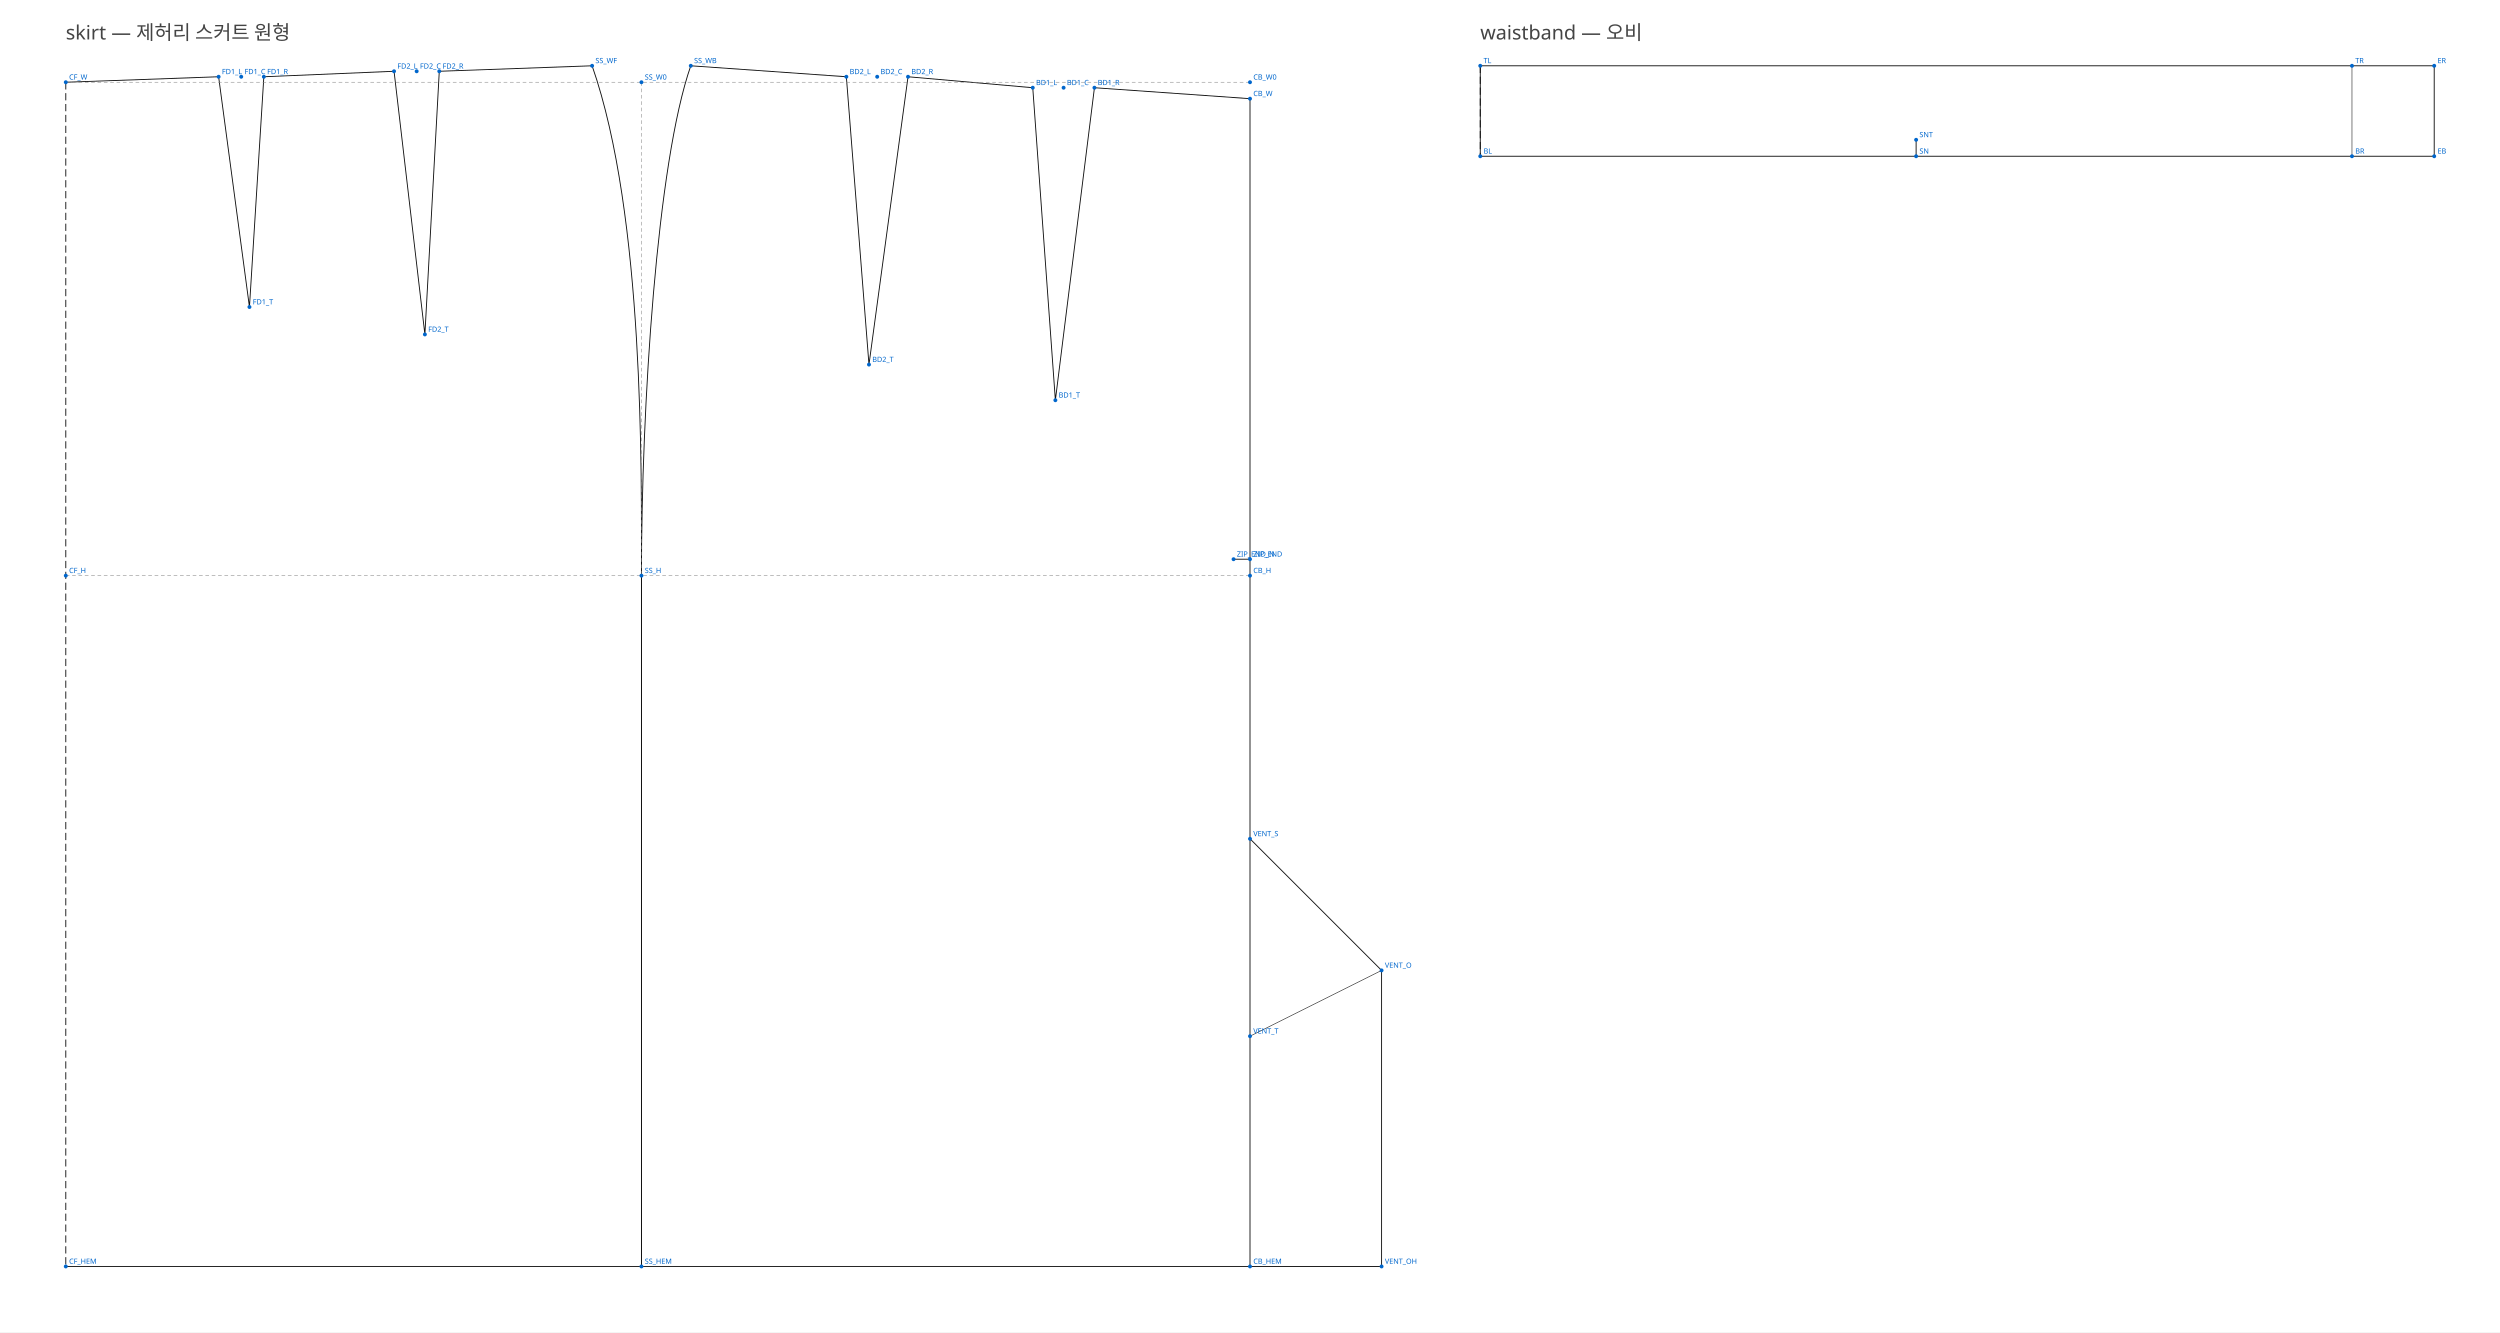
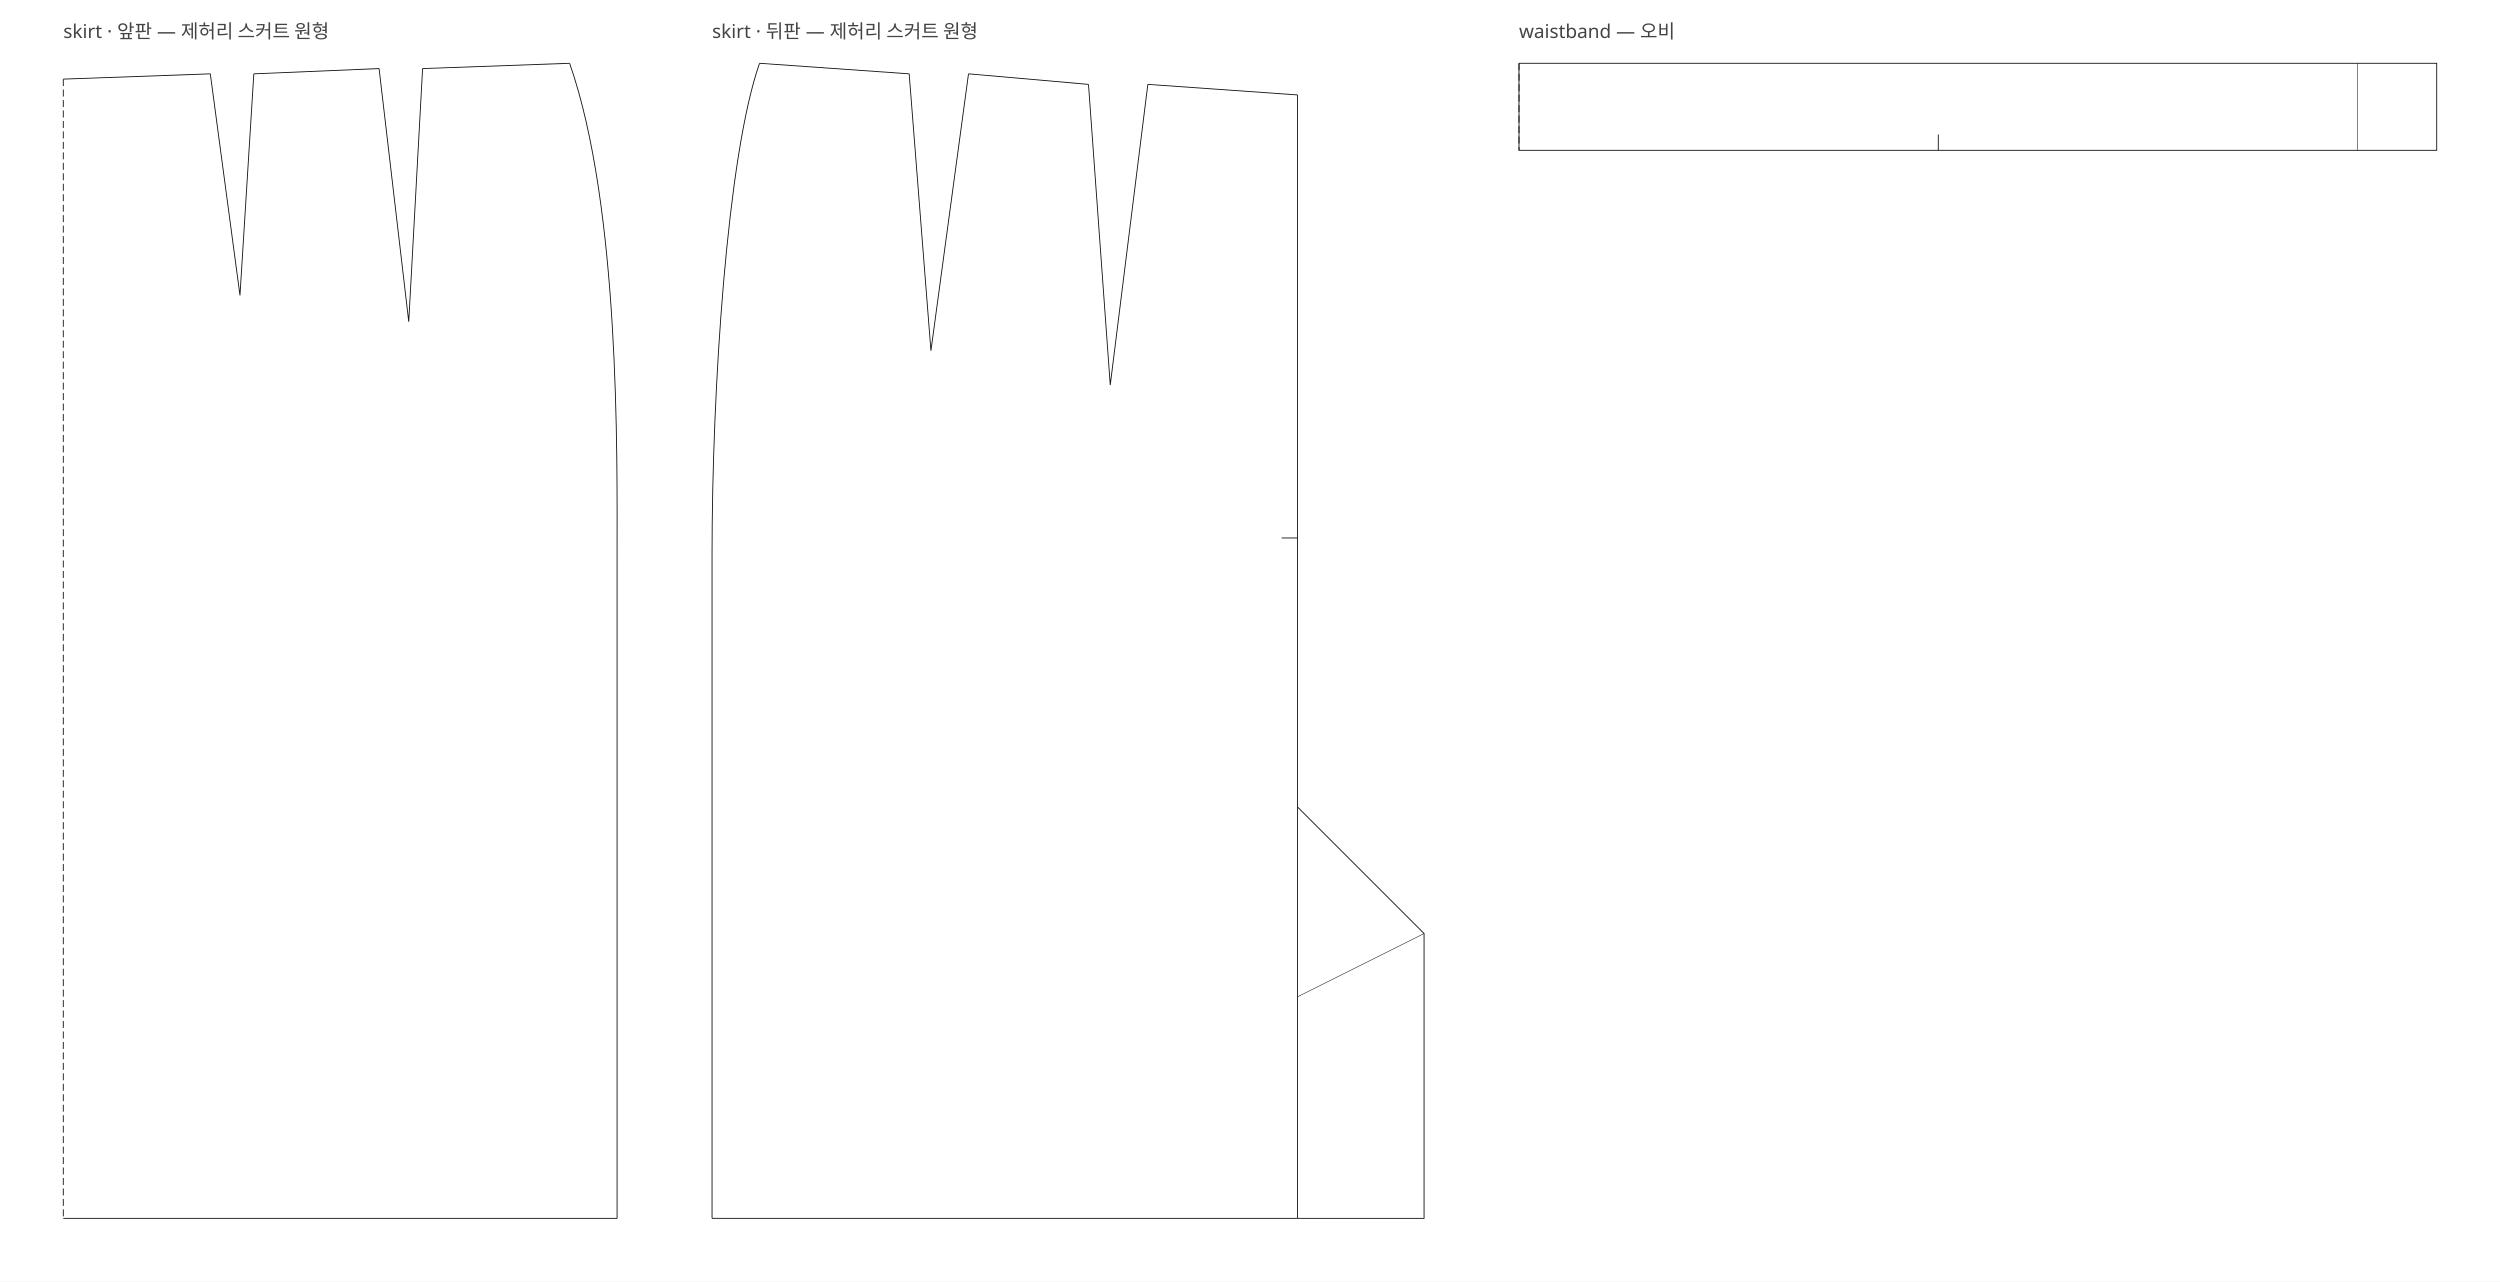
- <svg xmlns="http://www.w3.org/2000/svg" width="965.2mm" height="514.35mm" viewBox="0 0 965.2 514.35">
+ <svg xmlns="http://www.w3.org/2000/svg" width="1003.312mm" height="514.35mm" viewBox="0 0 1003.312 514.35">
  <rect width="100%" height="100%" fill="white" />
-   <g id="skirt">
+   <g id="skirt · 앞판">
    <g id="outline" fill="none" stroke="#111" stroke-width="0.35">
      <path d="M25.4 31.75L84.402 29.633" />
      <path d="M101.865 29.633L152.135 27.517" />
      <path d="M169.598 27.517L228.6 25.4" />
      <path d="M228.6 25.4C248.853 83.267 247.65 182.696 247.65 222.25" />
      <path d="M247.65 222.25L247.65 488.95" />
      <path d="M25.4 488.95L247.65 488.95" />
-       <path d="M482.6 38.1L482.6 488.95" />
-       <path d="M482.6 38.1L422.54 33.867" />
-       <path d="M398.727 33.867L350.573 29.633" />
-       <path d="M326.76 29.633L266.7 25.4" />
-       <path d="M266.7 25.4C253.633 62.733 247.65 156.986 247.65 222.25" />
-       <path d="M247.65 222.25L247.65 488.95" />
-       <path d="M247.65 488.95L482.6 488.95" />
-       <path d="M482.6 323.85L533.4 374.65L533.4 488.95L482.6 488.95" />
    </g>
    <g id="dart" fill="none" stroke="#111" stroke-width="0.35">
      <path d="M84.402 29.633L96.308 118.533L101.865 29.633" />
      <path d="M152.135 27.517L164.042 129.117L169.598 27.517" />
-       <path d="M398.727 33.867L407.458 154.517L422.54 33.867" />
-       <path d="M326.76 29.633L335.492 140.758L350.573 29.633" />
-     </g>
-     <g id="construction" fill="none" stroke="#888" stroke-width="0.21" stroke-dasharray="1.4,1.05">
-       <path d="M25.4 31.75L482.6 31.75" />
-       <path d="M25.4 222.25L482.6 222.25" />
-       <path d="M247.65 31.75L247.65 222.25" />
-     </g>
-     <g id="mark" fill="none" stroke="#111" stroke-width="0.21">
-       <path d="M482.6 400.05L533.4 374.65" />
-     </g>
-     <g id="notch" fill="none" stroke="#111" stroke-width="0.35">
-       <path d="M482.6 215.9L476.25 215.9" />
    </g>
    <g id="fold" fill="none" stroke="#111" stroke-width="0.35" stroke-dasharray="2.8,1.4">
      <path d="M25.4 31.75L25.4 488.95" />
    </g>
-     <g id="points" font-size="2.794" font-family="sans-serif" fill="#06c">
-       <circle cx="25.4" cy="31.75" r="0.762" fill="#06c" />
-       <text x="26.67" y="30.734">CF_W</text>
-       <circle cx="247.65" cy="31.75" r="0.762" fill="#06c" />
-       <text x="248.92" y="30.734">SS_W0</text>
-       <circle cx="482.6" cy="31.75" r="0.762" fill="#06c" />
-       <text x="483.87" y="30.734">CB_W0</text>
-       <circle cx="25.4" cy="222.25" r="0.762" fill="#06c" />
-       <text x="26.67" y="221.234">CF_H</text>
-       <circle cx="247.65" cy="222.25" r="0.762" fill="#06c" />
-       <text x="248.92" y="221.234">SS_H</text>
-       <circle cx="482.6" cy="222.25" r="0.762" fill="#06c" />
-       <text x="483.87" y="221.234">CB_H</text>
-       <circle cx="25.4" cy="488.95" r="0.762" fill="#06c" />
-       <text x="26.67" y="487.934">CF_HEM</text>
-       <circle cx="247.65" cy="488.95" r="0.762" fill="#06c" />
-       <text x="248.92" y="487.934">SS_HEM</text>
-       <circle cx="482.6" cy="488.95" r="0.762" fill="#06c" />
-       <text x="483.87" y="487.934">CB_HEM</text>
-       <circle cx="228.6" cy="25.4" r="0.762" fill="#06c" />
-       <text x="229.87" y="24.384">SS_WF</text>
-       <circle cx="266.7" cy="25.4" r="0.762" fill="#06c" />
-       <text x="267.97" y="24.384">SS_WB</text>
-       <circle cx="482.6" cy="38.1" r="0.762" fill="#06c" />
-       <text x="483.87" y="37.084">CB_W</text>
-       <circle cx="93.133" cy="29.633" r="0.762" fill="#06c" />
-       <text x="94.403" y="28.617">FD1_C</text>
-       <circle cx="84.402" cy="29.633" r="0.762" fill="#06c" />
-       <text x="85.672" y="28.617">FD1_L</text>
-       <circle cx="101.865" cy="29.633" r="0.762" fill="#06c" />
-       <text x="103.135" y="28.617">FD1_R</text>
-       <circle cx="96.308" cy="118.533" r="0.762" fill="#06c" />
-       <text x="97.578" y="117.517">FD1_T</text>
-       <circle cx="160.867" cy="27.517" r="0.762" fill="#06c" />
-       <text x="162.137" y="26.501">FD2_C</text>
-       <circle cx="152.135" cy="27.517" r="0.762" fill="#06c" />
-       <text x="153.405" y="26.501">FD2_L</text>
-       <circle cx="169.598" cy="27.517" r="0.762" fill="#06c" />
-       <text x="170.868" y="26.501">FD2_R</text>
-       <circle cx="164.042" cy="129.117" r="0.762" fill="#06c" />
-       <text x="165.312" y="128.101">FD2_T</text>
-       <circle cx="410.633" cy="33.867" r="0.762" fill="#06c" />
-       <text x="411.903" y="32.851">BD1_C</text>
-       <circle cx="398.727" cy="33.867" r="0.762" fill="#06c" />
-       <text x="399.997" y="32.851">BD1_L</text>
-       <circle cx="422.54" cy="33.867" r="0.762" fill="#06c" />
-       <text x="423.81" y="32.851">BD1_R</text>
-       <circle cx="407.458" cy="154.517" r="0.762" fill="#06c" />
-       <text x="408.728" y="153.501">BD1_T</text>
-       <circle cx="338.667" cy="29.633" r="0.762" fill="#06c" />
-       <text x="339.937" y="28.617">BD2_C</text>
-       <circle cx="326.76" cy="29.633" r="0.762" fill="#06c" />
-       <text x="328.03" y="28.617">BD2_L</text>
-       <circle cx="350.573" cy="29.633" r="0.762" fill="#06c" />
-       <text x="351.843" y="28.617">BD2_R</text>
-       <circle cx="335.492" cy="140.758" r="0.762" fill="#06c" />
-       <text x="336.762" y="139.742">BD2_T</text>
-       <circle cx="482.6" cy="215.9" r="0.762" fill="#06c" />
-       <text x="483.87" y="214.884">ZIP_END</text>
-       <circle cx="476.25" cy="215.9" r="0.762" fill="#06c" />
-       <text x="477.52" y="214.884">ZIP_END_N</text>
-       <circle cx="482.6" cy="400.05" r="0.762" fill="#06c" />
-       <text x="483.87" y="399.034">VENT_T</text>
-       <circle cx="533.4" cy="374.65" r="0.762" fill="#06c" />
-       <text x="534.67" y="373.634">VENT_O</text>
-       <circle cx="482.6" cy="323.85" r="0.762" fill="#06c" />
-       <text x="483.87" y="322.834">VENT_S</text>
-       <circle cx="533.4" cy="488.95" r="0.762" fill="#06c" />
-       <text x="534.67" y="487.934">VENT_OH</text>
+     <text x="25.4" y="15.24" font-size="7.62" font-family="sans-serif" fill="#444">skirt · 앞판 — 제허리 스커트 원형</text>
+   </g>
+   <g id="skirt · 뒤판">
+     <g id="outline" fill="none" stroke="#111" stroke-width="0.35">
+       <path d="M520.712 38.1L520.712 488.95" />
+       <path d="M520.712 38.1L460.652 33.867" />
+       <path d="M436.839 33.867L388.685 29.633" />
+       <path d="M364.873 29.633L304.812 25.4" />
+       <path d="M304.812 25.4C291.745 62.733 285.762 156.986 285.762 222.25" />
+       <path d="M285.762 222.25L285.762 488.95" />
+       <path d="M285.762 488.95L520.712 488.95" />
+       <path d="M520.712 323.85L571.512 374.65L571.512 488.95L520.712 488.95" />
    </g>
-     <text x="25.4" y="15.24" font-size="7.62" font-family="sans-serif" fill="#444">skirt — 제허리 스커트 원형</text>
+     <g id="dart" fill="none" stroke="#111" stroke-width="0.35">
+       <path d="M436.839 33.867L445.57 154.517L460.652 33.867" />
+       <path d="M364.873 29.633L373.604 140.758L388.685 29.633" />
+     </g>
+     <g id="mark" fill="none" stroke="#111" stroke-width="0.21">
+       <path d="M520.712 400.05L571.512 374.65" />
+     </g>
+     <g id="notch" fill="none" stroke="#111" stroke-width="0.35">
+       <path d="M520.712 215.9L514.362 215.9" />
+     </g>
+     <text x="285.762" y="15.24" font-size="7.62" font-family="sans-serif" fill="#444">skirt · 뒤판 — 제허리 스커트 원형</text>
  </g>
  <g id="waistband">
    <g id="outline" fill="none" stroke="#111" stroke-width="0.35">
-       <path d="M571.5 25.4L939.8 25.4L939.8 60.325L571.5 60.325L571.5 25.4" />
+       <path d="M609.612 25.4L977.912 25.4L977.912 60.325L609.612 60.325L609.612 25.4" />
    </g>
    <g id="mark" fill="none" stroke="#111" stroke-width="0.21">
-       <path d="M908.05 25.4L908.05 60.325" />
+       <path d="M946.162 25.4L946.162 60.325" />
    </g>
    <g id="notch" fill="none" stroke="#111" stroke-width="0.35">
-       <path d="M739.775 60.325L739.775 53.975" />
+       <path d="M777.887 60.325L777.887 53.975" />
    </g>
    <g id="fold" fill="none" stroke="#111" stroke-width="0.35" stroke-dasharray="2.8,1.4">
-       <path d="M571.5 25.4L571.5 60.325" />
+       <path d="M609.612 25.4L609.612 60.325" />
    </g>
-     <g id="points" font-size="2.794" font-family="sans-serif" fill="#06c">
-       <circle cx="571.5" cy="25.4" r="0.762" fill="#06c" />
-       <text x="572.77" y="24.384">TL</text>
-       <circle cx="908.05" cy="25.4" r="0.762" fill="#06c" />
-       <text x="909.32" y="24.384">TR</text>
-       <circle cx="908.05" cy="60.325" r="0.762" fill="#06c" />
-       <text x="909.32" y="59.309">BR</text>
-       <circle cx="571.5" cy="60.325" r="0.762" fill="#06c" />
-       <text x="572.77" y="59.309">BL</text>
-       <circle cx="939.8" cy="25.4" r="0.762" fill="#06c" />
-       <text x="941.07" y="24.384">ER</text>
-       <circle cx="939.8" cy="60.325" r="0.762" fill="#06c" />
-       <text x="941.07" y="59.309">EB</text>
-       <circle cx="739.775" cy="60.325" r="0.762" fill="#06c" />
-       <text x="741.045" y="59.309">SN</text>
-       <circle cx="739.775" cy="53.975" r="0.762" fill="#06c" />
-       <text x="741.045" y="52.959">SNT</text>
-     </g>
-     <text x="571.5" y="15.24" font-size="7.62" font-family="sans-serif" fill="#444">waistband — 오비</text>
+     <text x="609.612" y="15.24" font-size="7.62" font-family="sans-serif" fill="#444">waistband — 오비</text>
  </g>
</svg>
